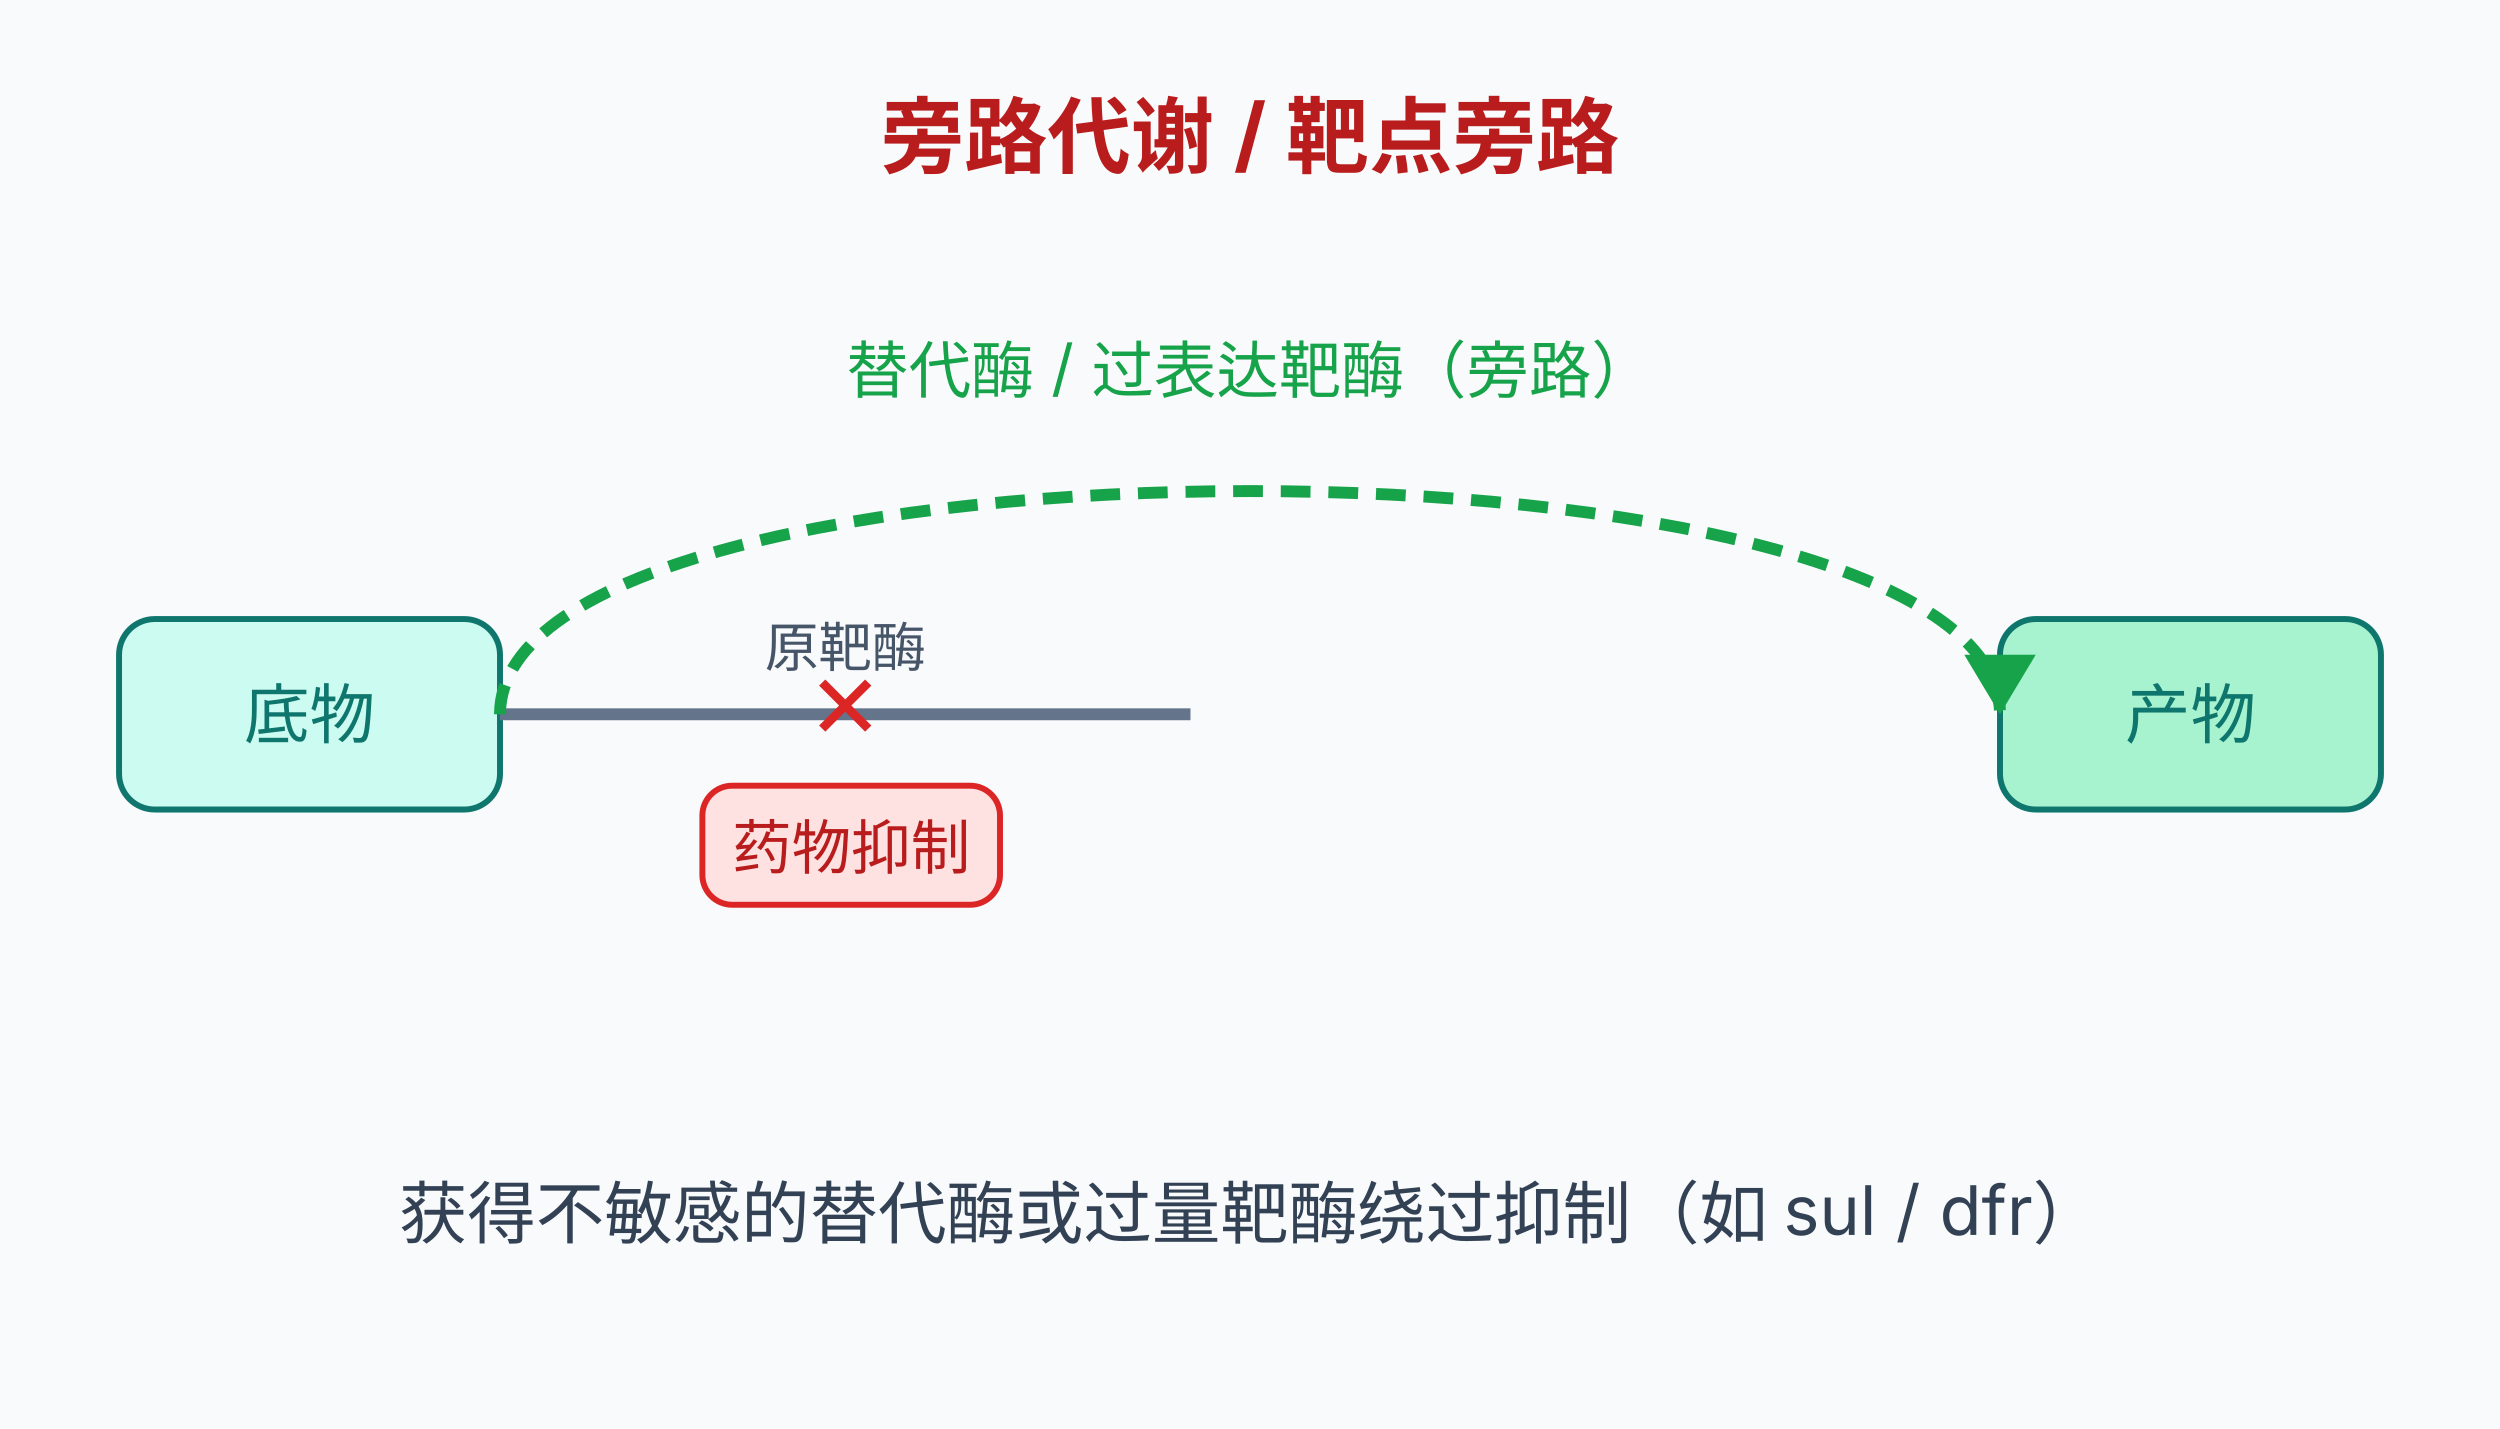
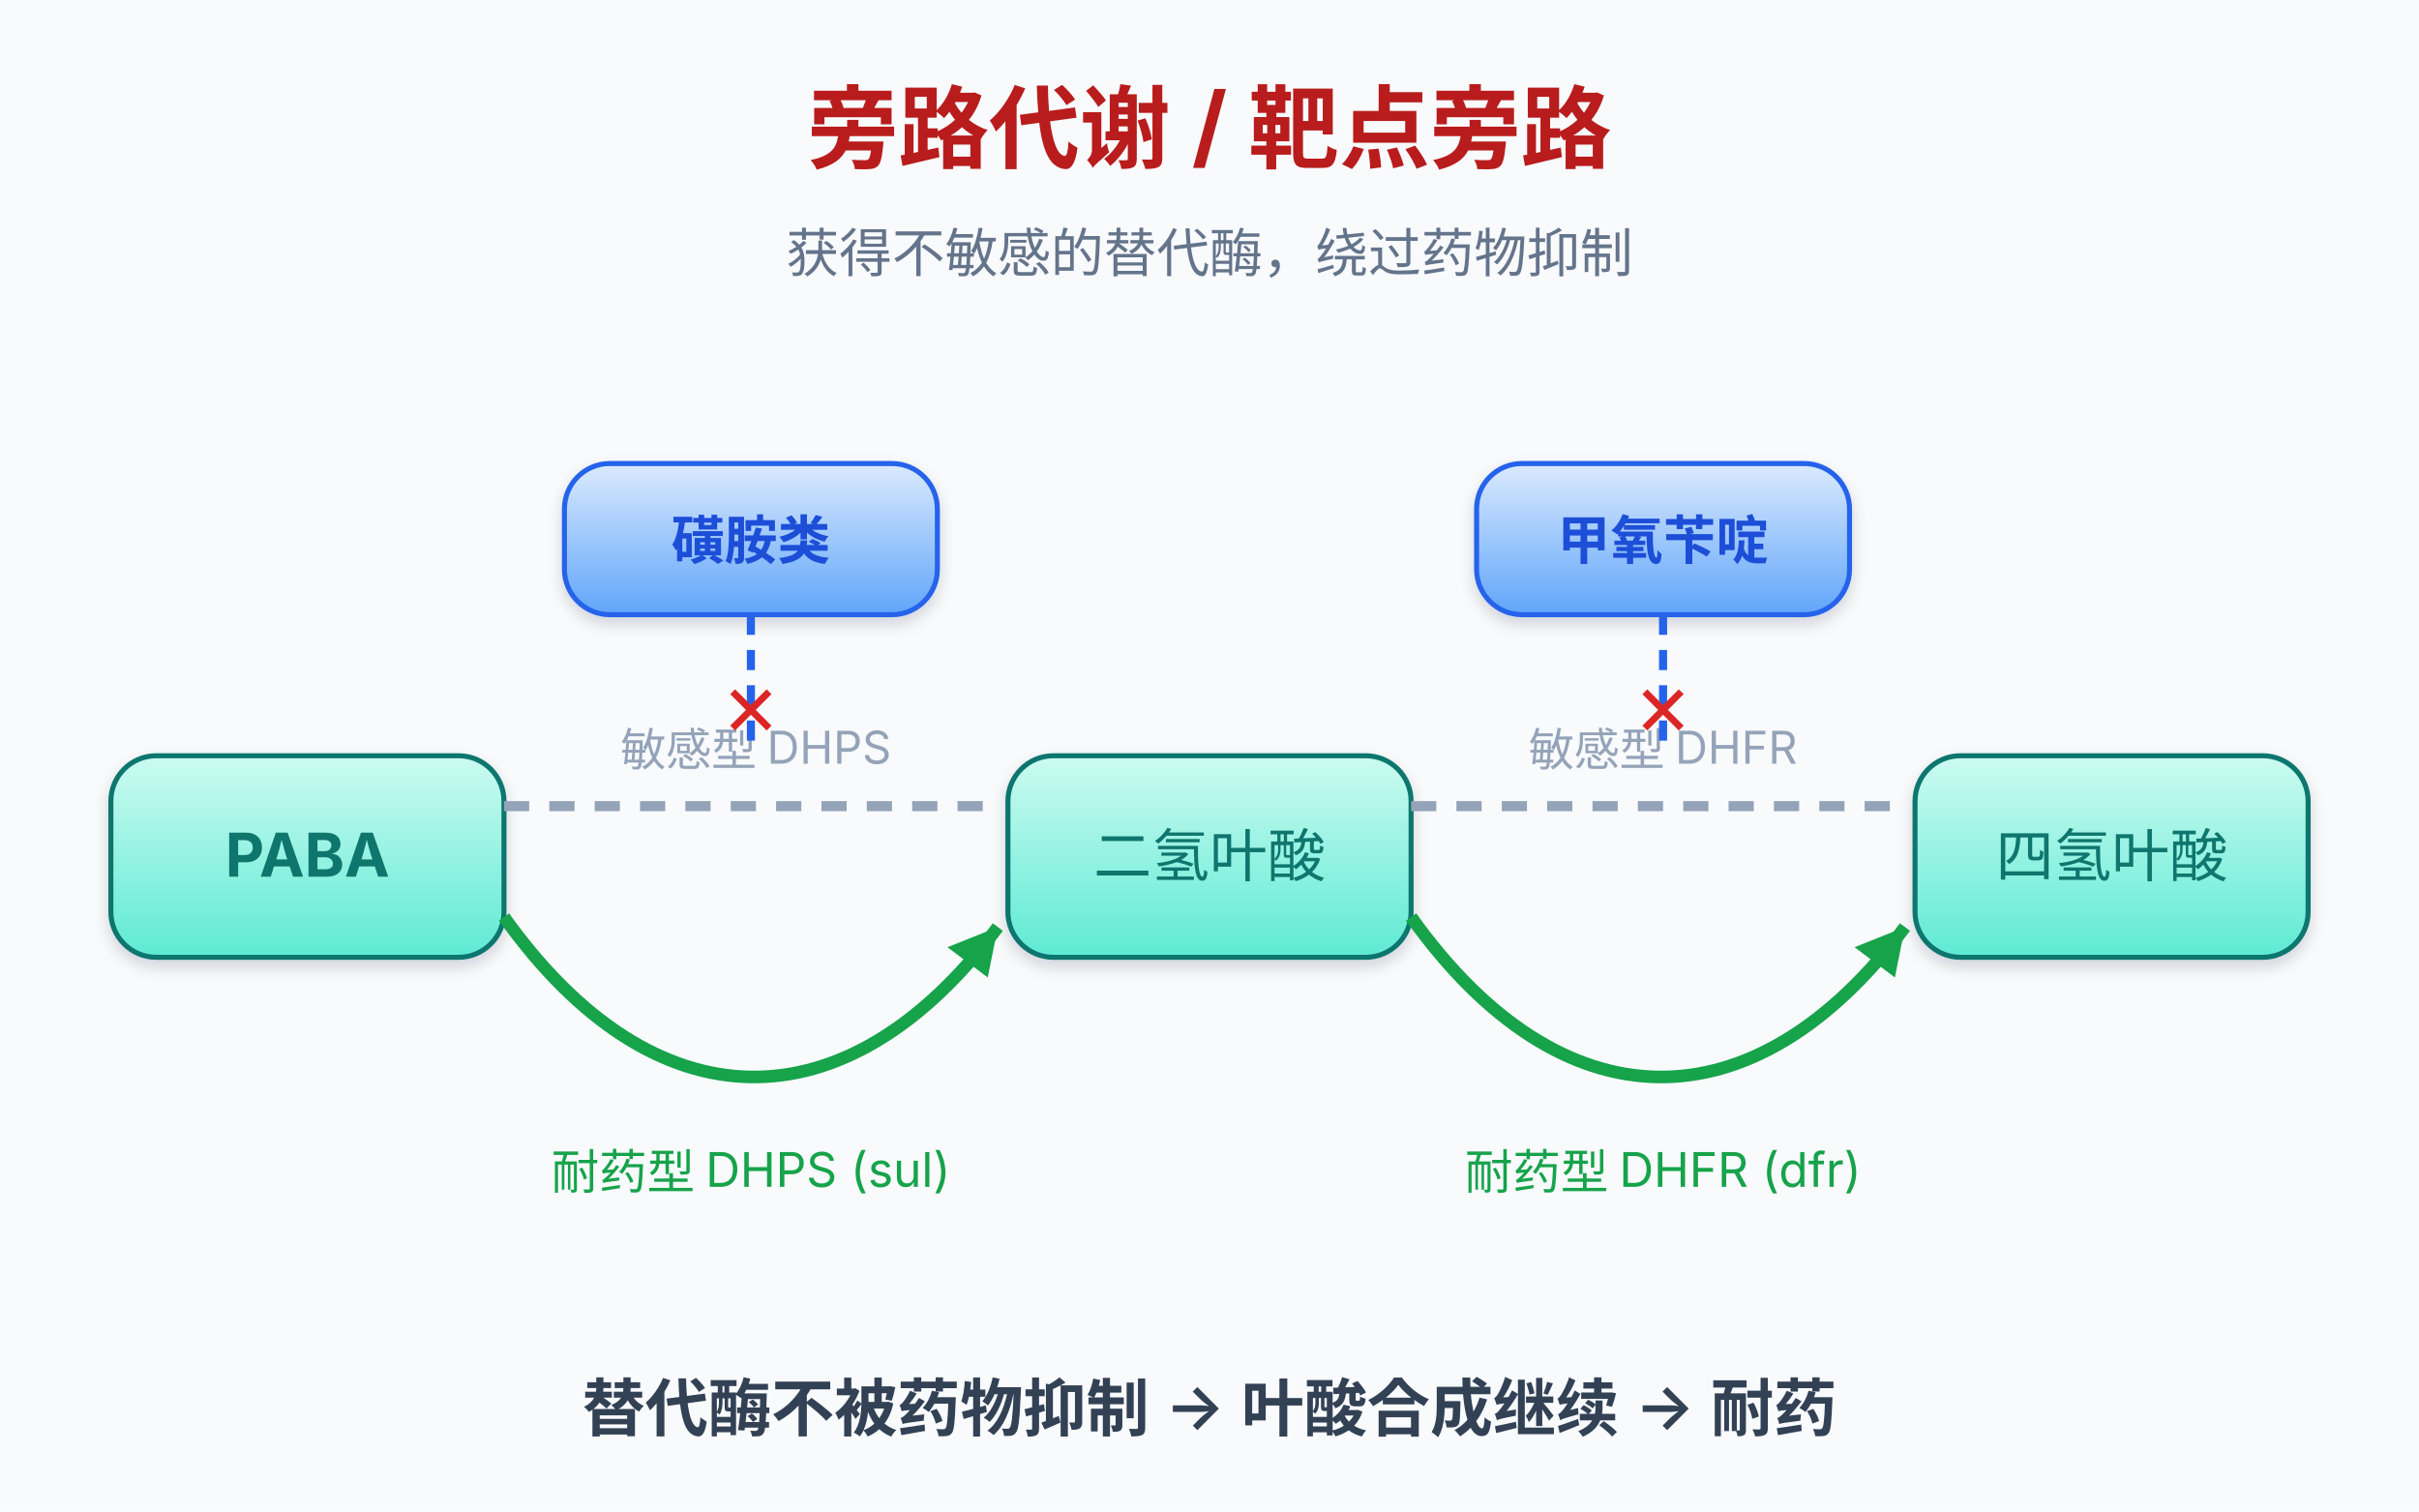
- <svg xmlns="http://www.w3.org/2000/svg" viewBox="0 0 420 240" font-family="-apple-system,'PingFang SC','Microsoft YaHei',sans-serif">
-   <rect width="420" height="240" fill="#f8fafc" />
-   <text x="210" y="28" text-anchor="middle" font-size="14" font-weight="700" fill="#b91c1c">旁路代谢 / 靶点旁路</text>
-   <rect x="20" y="104" width="64" height="32" rx="6" fill="#ccfbf1" stroke="#0f766e" />
-   <text x="52" y="124" text-anchor="middle" font-size="11" fill="#0f766e">底物</text>
-   <rect x="336" y="104" width="64" height="32" rx="6" fill="#a7f3d0" stroke="#0f766e" />
-   <text x="368" y="124" text-anchor="middle" font-size="11" fill="#0f766e">产物</text>
-   <line x1="84" y1="120" x2="200" y2="120" stroke="#64748b" stroke-width="2" />
-   <text x="142" y="112" text-anchor="middle" font-size="9" fill="#475569">原靶酶</text>
-   <text x="142" y="124" text-anchor="middle" font-size="15" fill="#dc2626" font-weight="700">✕</text>
-   <rect x="118" y="132" width="50" height="20" rx="5" fill="#fee2e2" stroke="#dc2626" />
-   <text x="143" y="146" text-anchor="middle" font-size="10" fill="#b91c1c">药物抑制</text>
-   <line x1="200" y1="120" x2="200" y2="120" stroke="#64748b" />
-   <path d="M84,120 C84,70 336,70 336,120" fill="none" stroke="#16a34a" stroke-width="2" stroke-dasharray="5 3" />
-   <polygon points="336,120 330,110 342,110" fill="#16a34a" />
-   <text x="210" y="66" text-anchor="middle" font-size="10.5" fill="#16a34a">替代酶 / 过表达靶酶（旁路）</text>
-   <text x="210" y="208" text-anchor="middle" font-size="11.5" fill="#334155">获得不敏感的替代酶或过量靶酶绕过抑制（如 sul / dfr）</text>
+ <svg xmlns="http://www.w3.org/2000/svg" viewBox="0 0 480 300" font-family="-apple-system,'PingFang SC','Microsoft YaHei',sans-serif">
+   <defs>
+     <linearGradient id="byBox" x1="0" y1="0" x2="0" y2="1">
+       <stop offset="0" stop-color="#ccfbf1" />
+       <stop offset="1" stop-color="#5eead4" />
+     </linearGradient>
+     <linearGradient id="byDrug" x1="0" y1="0" x2="0" y2="1">
+       <stop offset="0" stop-color="#dbeafe" />
+       <stop offset="1" stop-color="#60a5fa" />
+     </linearGradient>
+     <filter id="bySh" x="-30%" y="-30%" width="160%" height="160%">
+       <feDropShadow dx="0" dy="1.4" stdDeviation="1.4" flood-color="#0f172a" flood-opacity="0.16" />
+     </filter>
+   </defs>
+   <rect width="480" height="300" fill="#f8fafc" />
+   <text x="240" y="32" text-anchor="middle" font-size="18" font-weight="700" fill="#b91c1c">旁路代谢 / 靶点旁路</text>
+   <text x="240" y="54" text-anchor="middle" font-size="10.5" fill="#64748b">获得不敏感的替代酶，绕过药物抑制</text>
+   <g filter="url(#bySh)">
+     <rect x="22" y="150" width="78" height="40" rx="9" fill="url(#byBox)" stroke="#0f766e" />
+     <rect x="200" y="150" width="80" height="40" rx="9" fill="url(#byBox)" stroke="#0f766e" />
+     <rect x="380" y="150" width="78" height="40" rx="9" fill="url(#byBox)" stroke="#0f766e" />
+   </g>
+   <text x="61" y="174" text-anchor="middle" font-size="12" font-weight="700" fill="#0f766e">PABA</text>
+   <text x="240" y="174" text-anchor="middle" font-size="11.5" fill="#0f766e">二氢叶酸</text>
+   <text x="419" y="174" text-anchor="middle" font-size="11.5" fill="#0f766e">四氢叶酸</text>
+   <line x1="100" y1="160" x2="198" y2="160" stroke="#94a3b8" stroke-width="2" stroke-dasharray="5 4" />
+   <text x="150" y="152" text-anchor="middle" font-size="9" fill="#94a3b8">敏感型 DHPS</text>
+   <line x1="280" y1="160" x2="378" y2="160" stroke="#94a3b8" stroke-width="2" stroke-dasharray="5 4" />
+   <text x="330" y="152" text-anchor="middle" font-size="9" fill="#94a3b8">敏感型 DHFR</text>
+   <rect x="112" y="92" width="74" height="30" rx="9" fill="url(#byDrug)" stroke="#2563eb" filter="url(#bySh)" />
+   <text x="149" y="111" text-anchor="middle" font-size="10.5" font-weight="700" fill="#1d4ed8">磺胺类</text>
+   <line x1="149" y1="122" x2="149" y2="150" stroke="#2563eb" stroke-width="1.6" stroke-dasharray="4 3" />
+   <text x="149" y="146" text-anchor="middle" font-size="14" fill="#dc2626" font-weight="700">✕</text>
+   <rect x="293" y="92" width="74" height="30" rx="9" fill="url(#byDrug)" stroke="#2563eb" filter="url(#bySh)" />
+   <text x="330" y="111" text-anchor="middle" font-size="10.5" font-weight="700" fill="#1d4ed8">甲氧苄啶</text>
+   <line x1="330" y1="122" x2="330" y2="150" stroke="#2563eb" stroke-width="1.6" stroke-dasharray="4 3" />
+   <text x="330" y="146" text-anchor="middle" font-size="14" fill="#dc2626" font-weight="700">✕</text>
+   <path d="M100,182 C130,224 168,224 198,184" fill="none" stroke="#16a34a" stroke-width="2.5" />
+   <polygon points="198,184 188,188 196,194" fill="#16a34a" />
+   <path d="M280,182 C310,224 348,224 378,184" fill="none" stroke="#16a34a" stroke-width="2.5" />
+   <polygon points="378,184 368,188 376,194" fill="#16a34a" />
+   <text x="149" y="236" text-anchor="middle" font-size="9.5" fill="#16a34a">耐药型 DHPS (sul)</text>
+   <text x="330" y="236" text-anchor="middle" font-size="9.5" fill="#16a34a">耐药型 DHFR (dfr)</text>
+   <text x="240" y="284" text-anchor="middle" font-size="12.5" font-weight="600" fill="#334155">替代酶不被药物抑制 → 叶酸合成继续 → 耐药</text>
</svg>
